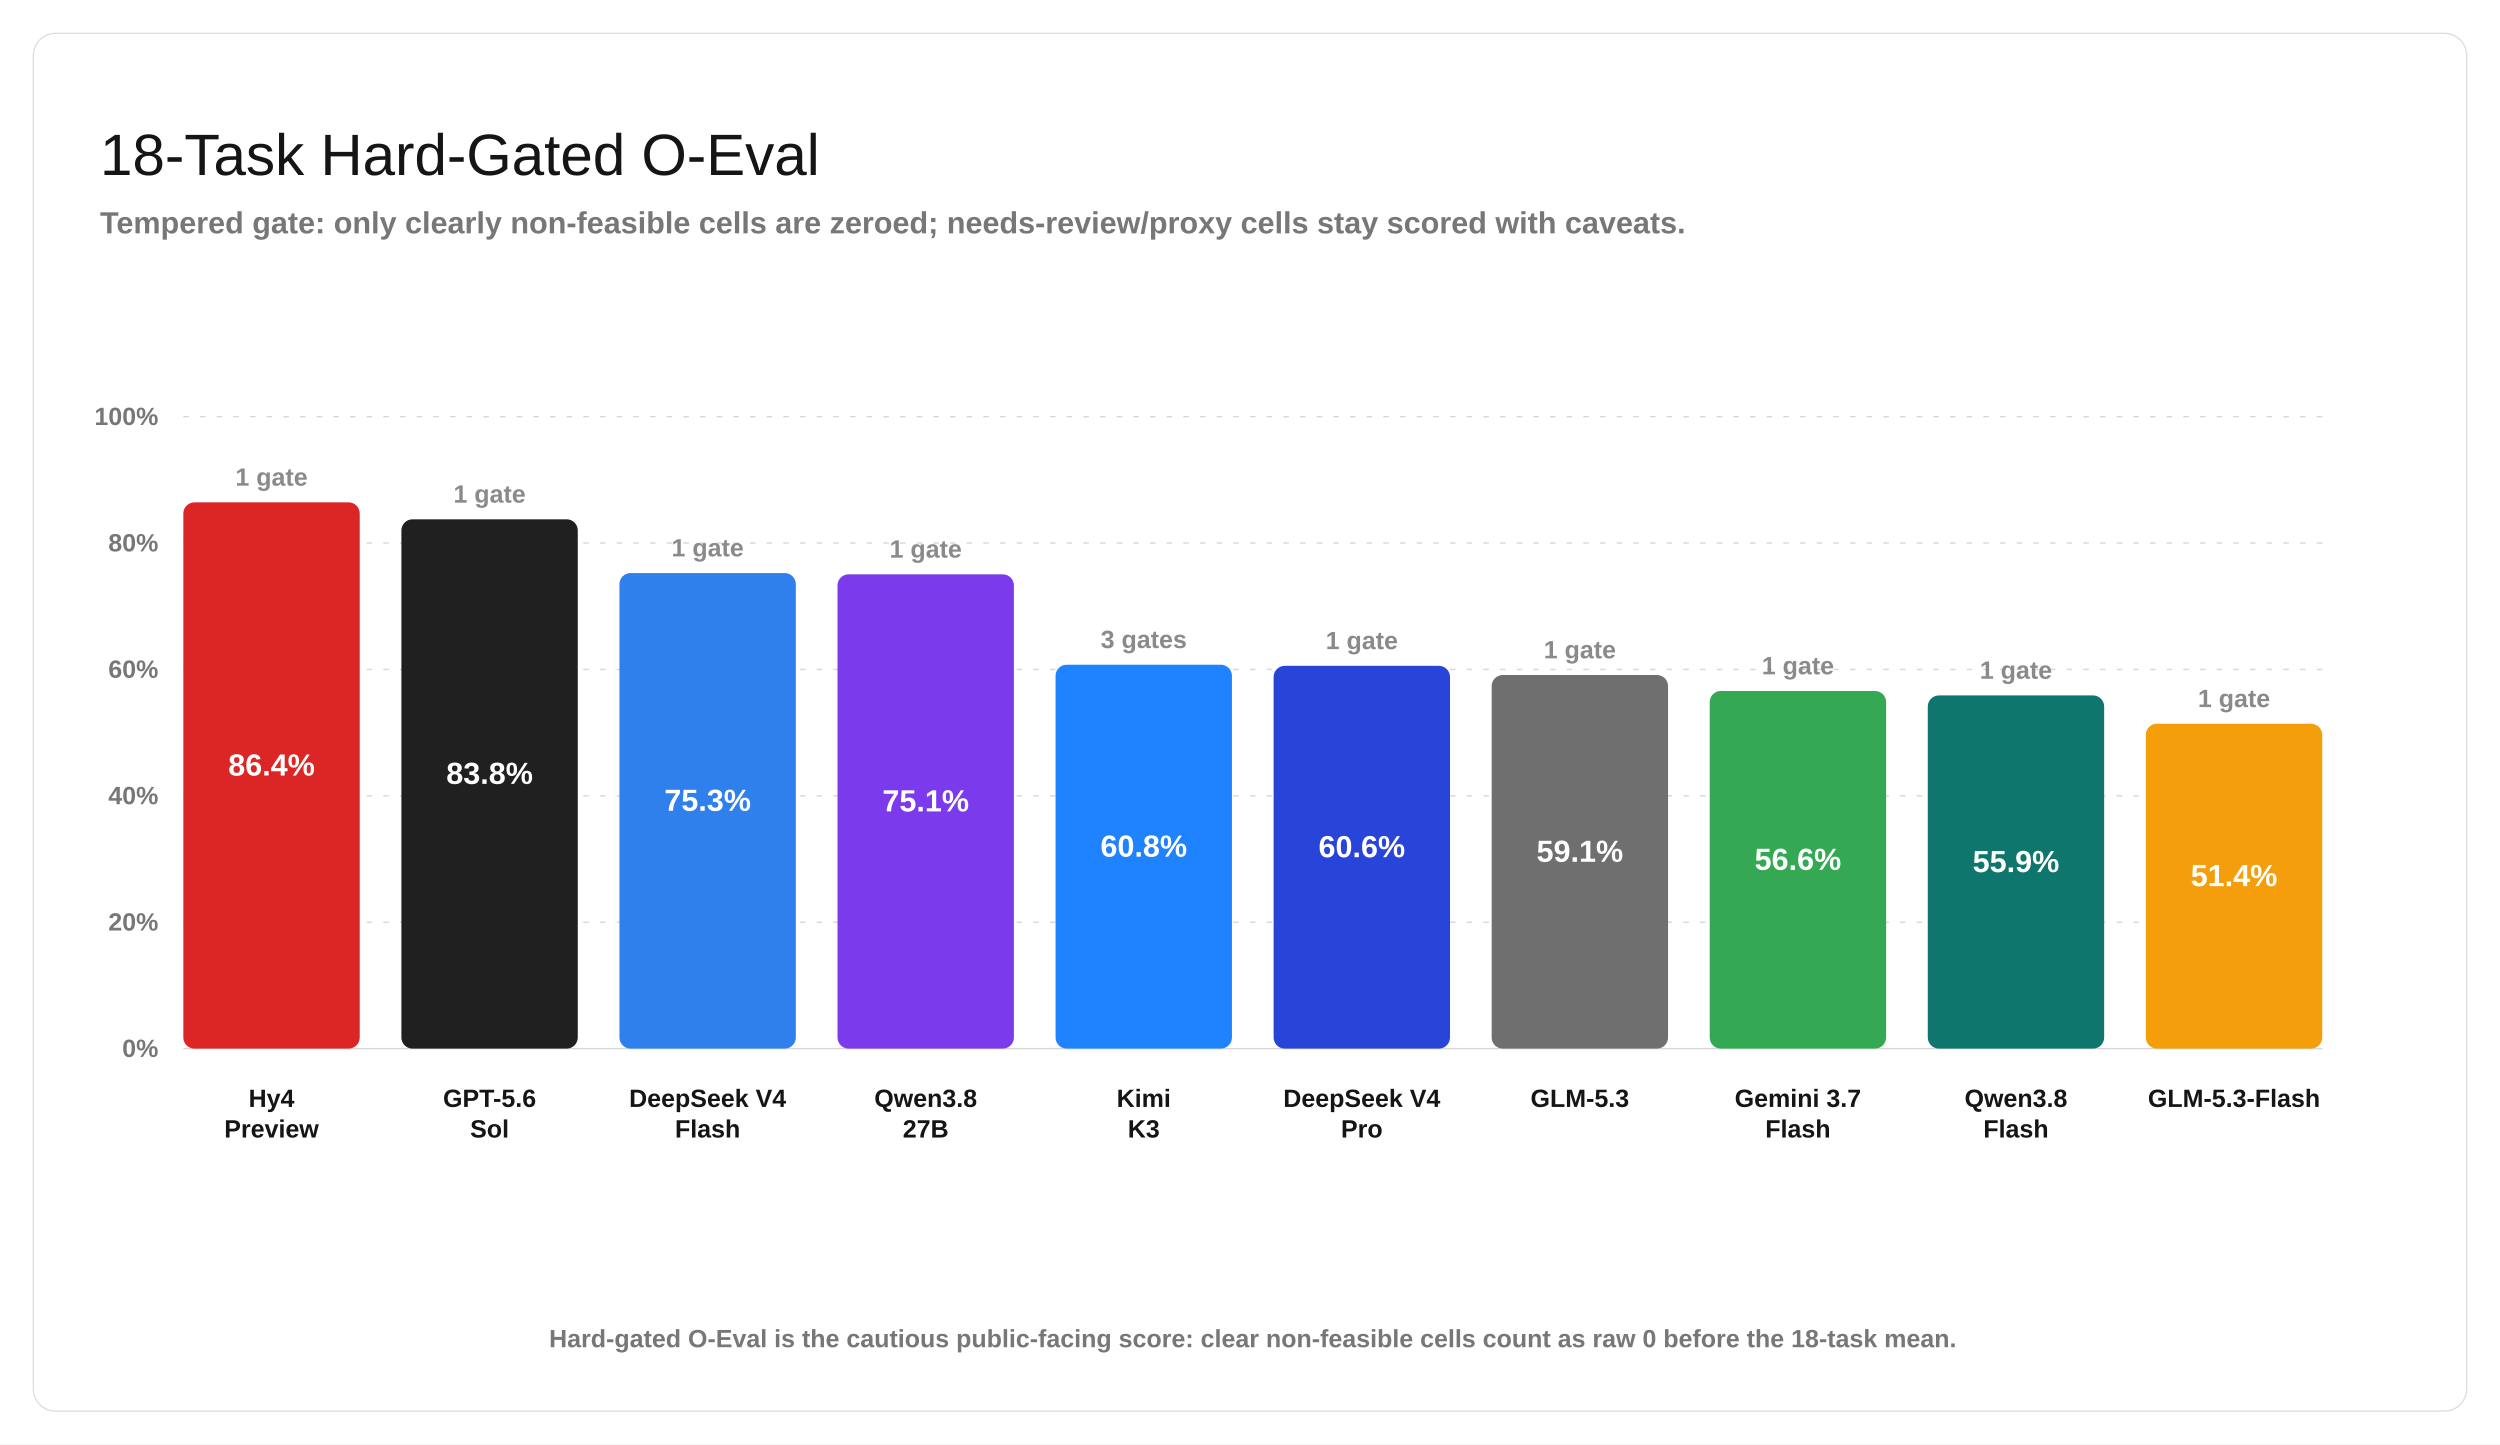
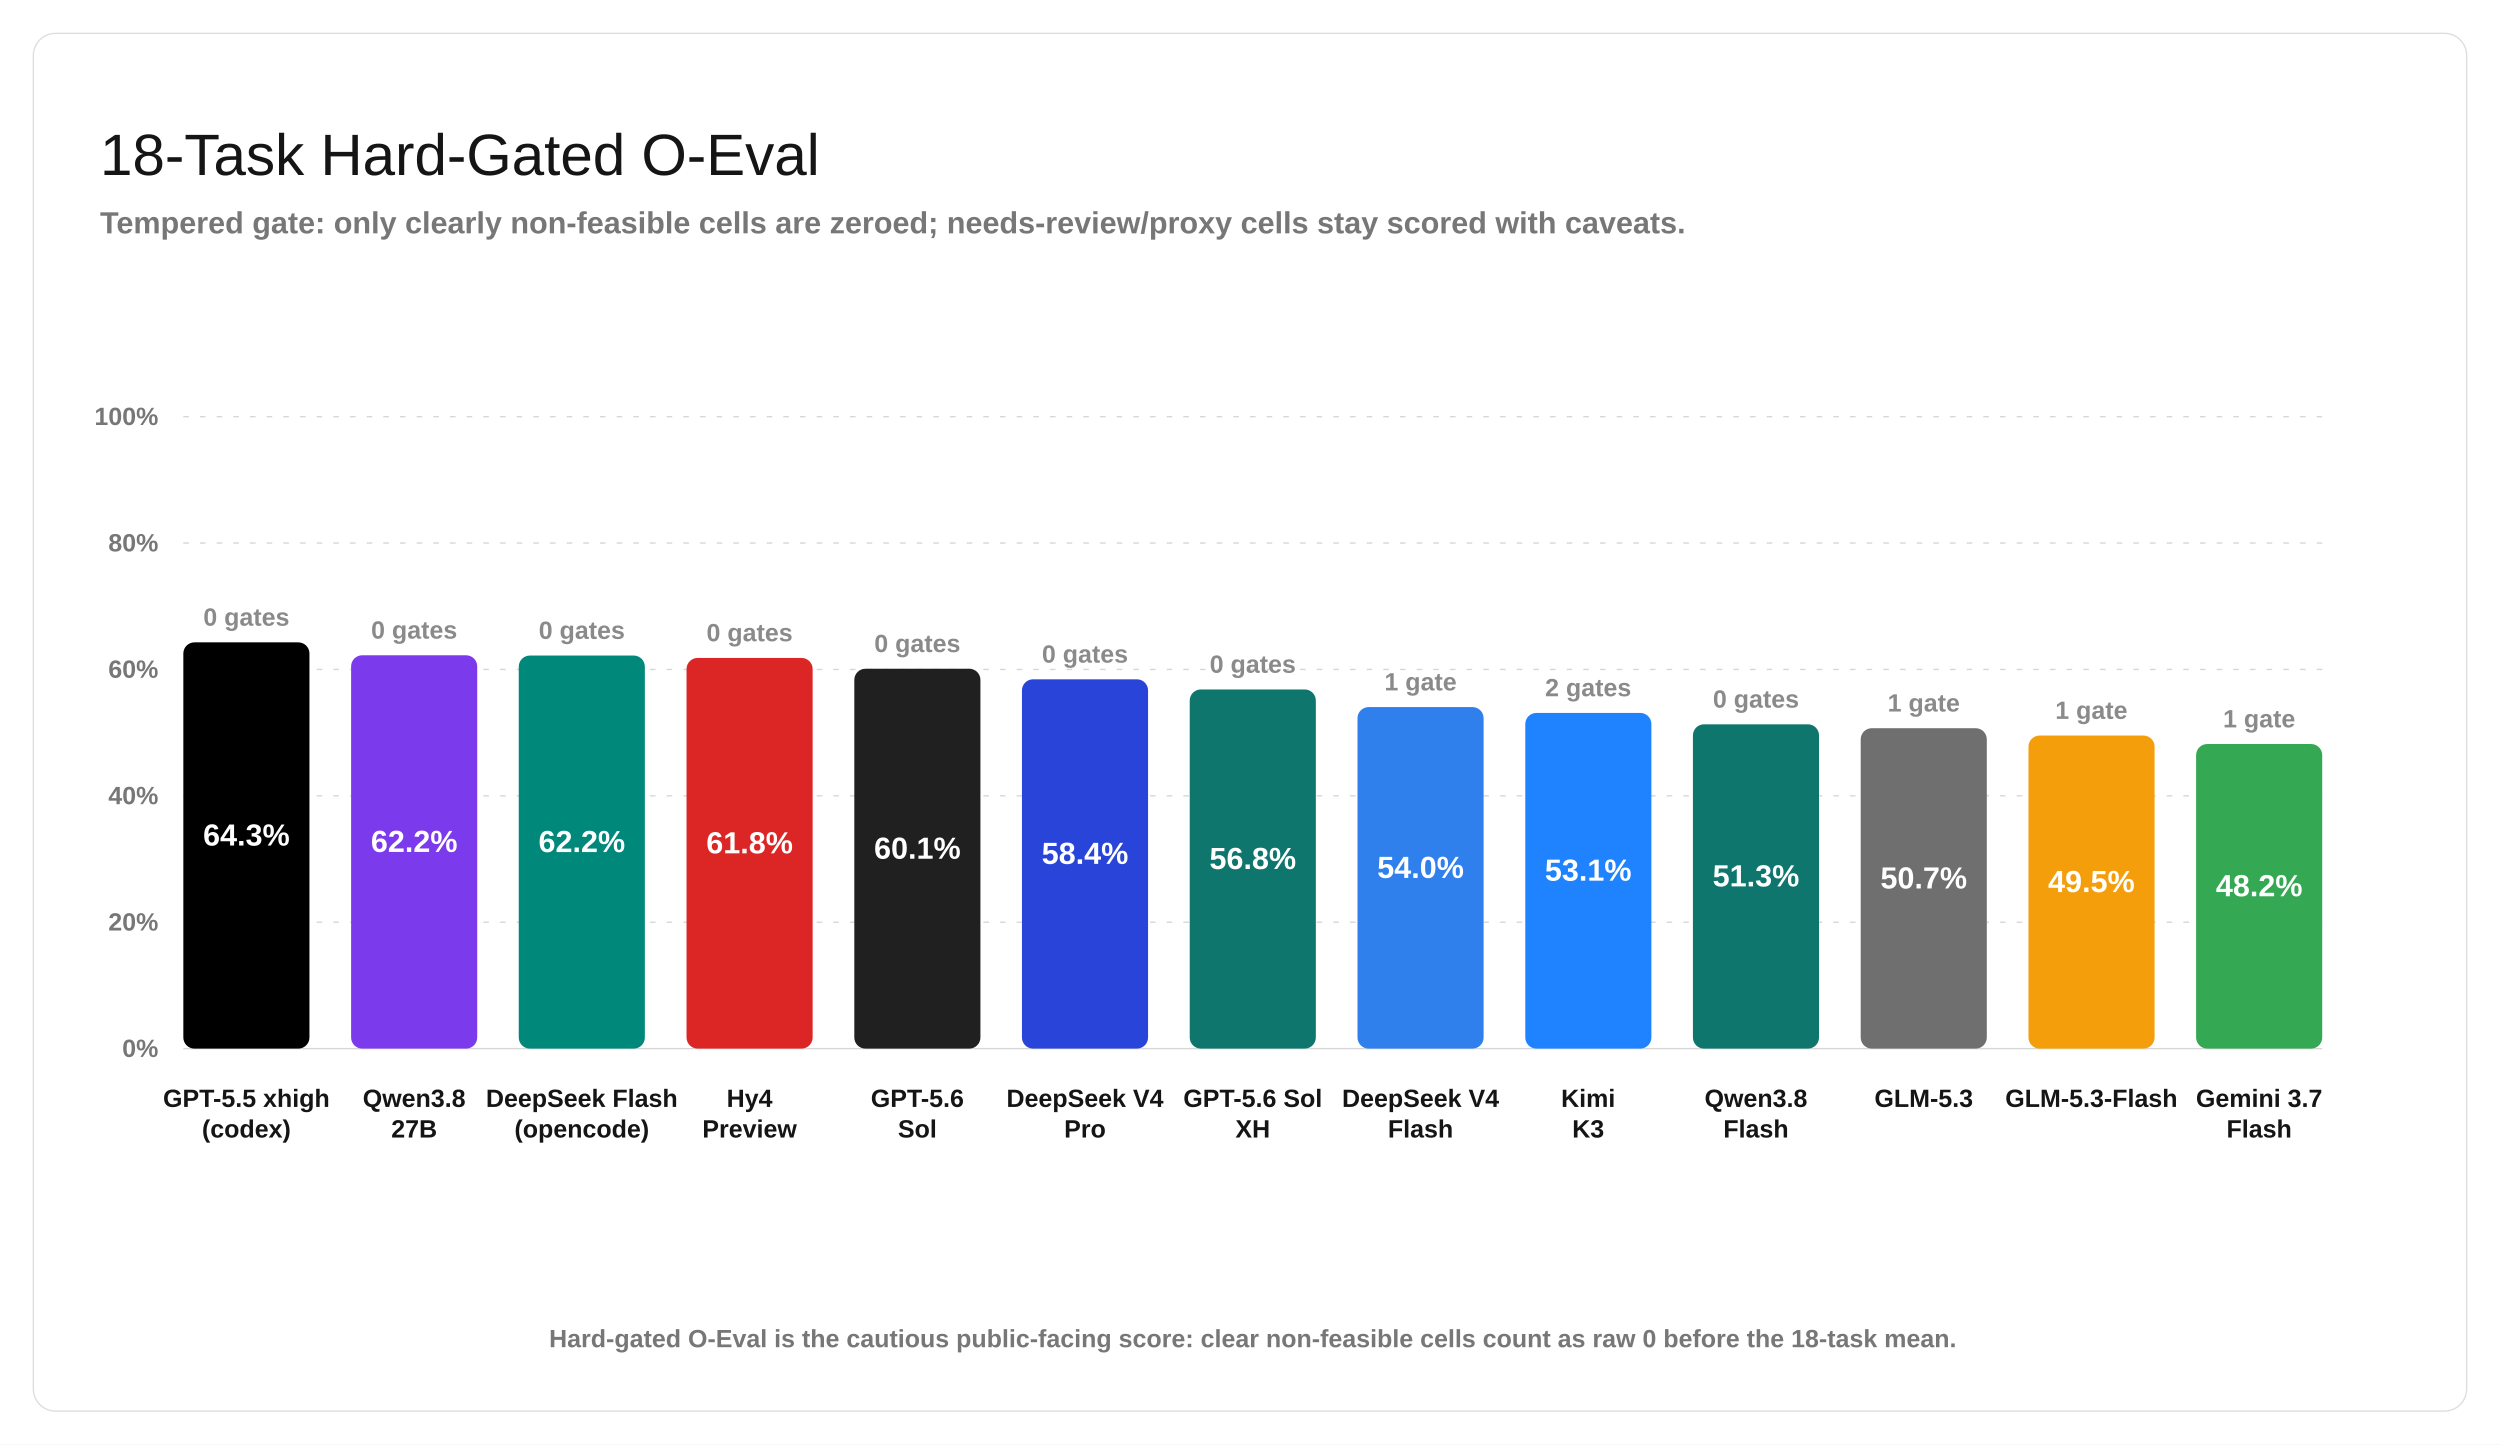
<svg xmlns="http://www.w3.org/2000/svg" width="1800" height="1040" viewBox="0 0 1800 1040" role="img">
  <style>
      .title { font-family: Georgia, Times, serif; font-size: 42px; font-weight: 500; fill: #050505; }
      .subtitle { font-family: Arial, Helvetica, sans-serif; font-size: 22px; fill: #777777; font-weight: 650; }
      .axis { font-family: Arial, Helvetica, sans-serif; font-size: 18px; fill: #777777; font-weight: 650; }
      .axis-title { font-family: Arial, Helvetica, sans-serif; font-size: 22px; fill: #111111; font-weight: 720; }
      .label { font-family: Arial, Helvetica, sans-serif; font-size: 19px; fill: #151515; font-weight: 700; }
      .small { font-family: Arial, Helvetica, sans-serif; font-size: 18px; fill: #777777; font-weight: 650; }
    </style>
  <rect width="1800" height="1040" fill="#ffffff" />
  <rect x="24.0" y="24.0" width="1752.0" height="992.0" fill="#ffffff" rx="16.0" stroke="#dedede" />
  <text x="72.0" y="126.0" text-anchor="start" font-family="Arial, Helvetica, sans-serif" font-size="42" font-weight="500" fill="#151515">18-Task Hard-Gated O-Eval</text>
  <text x="72.0" y="168.0" text-anchor="start" font-family="Arial, Helvetica, sans-serif" font-size="22" font-weight="650" fill="#777777">Tempered gate: only clearly non-feasible cells are zeroed; needs-review/proxy cells stay scored with caveats.</text>
  <line x1="132.0" y1="755.0" x2="1672.0" y2="755.0" stroke="#d7d7d7" stroke-width="1.0" />
  <text x="114.0" y="761.0" text-anchor="end" font-family="Arial, Helvetica, sans-serif" font-size="18" font-weight="600" fill="#777777">0%</text>
  <line x1="132.0" y1="664.0" x2="1672.0" y2="664.0" stroke="#d7d7d7" stroke-width="1.0" stroke-dasharray="4 8" />
  <text x="114.0" y="670.0" text-anchor="end" font-family="Arial, Helvetica, sans-serif" font-size="18" font-weight="600" fill="#777777">20%</text>
  <line x1="132.0" y1="573.0" x2="1672.0" y2="573.0" stroke="#d7d7d7" stroke-width="1.0" stroke-dasharray="4 8" />
  <text x="114.0" y="579.0" text-anchor="end" font-family="Arial, Helvetica, sans-serif" font-size="18" font-weight="600" fill="#777777">40%</text>
  <line x1="132.0" y1="482.0" x2="1672.0" y2="482.0" stroke="#d7d7d7" stroke-width="1.0" stroke-dasharray="4 8" />
  <text x="114.0" y="488.0" text-anchor="end" font-family="Arial, Helvetica, sans-serif" font-size="18" font-weight="600" fill="#777777">60%</text>
  <line x1="132.0" y1="391.0" x2="1672.0" y2="391.0" stroke="#d7d7d7" stroke-width="1.0" stroke-dasharray="4 8" />
  <text x="114.0" y="397.0" text-anchor="end" font-family="Arial, Helvetica, sans-serif" font-size="18" font-weight="600" fill="#777777">80%</text>
  <line x1="132.0" y1="300.0" x2="1672.0" y2="300.0" stroke="#d7d7d7" stroke-width="1.0" stroke-dasharray="4 8" />
  <text x="114.0" y="306.0" text-anchor="end" font-family="Arial, Helvetica, sans-serif" font-size="18" font-weight="600" fill="#777777">100%</text>
-   <rect x="132.0" y="361.7" width="127.0" height="393.3" fill="#dc2626" rx="8.0" />
-   <text x="195.5" y="558.4" text-anchor="middle" font-family="Arial, Helvetica, sans-serif" font-size="22" font-weight="800" fill="#ffffff">86.4%</text>
-   <text x="195.5" y="349.7" text-anchor="middle" font-family="Arial, Helvetica, sans-serif" font-size="18" font-weight="600" fill="#8a8a8a">1 gate</text>
-   <text x="195.5" y="797.0" text-anchor="middle" font-family="Arial, Helvetica, sans-serif" font-size="18" font-weight="700" fill="#151515">Hy4</text>
-   <text x="195.5" y="819.0" text-anchor="middle" font-family="Arial, Helvetica, sans-serif" font-size="18" font-weight="700" fill="#151515">Preview</text>
-   <rect x="289.0" y="373.9" width="127.0" height="381.1" fill="#202020" rx="8.0" />
-   <text x="352.5" y="564.4" text-anchor="middle" font-family="Arial, Helvetica, sans-serif" font-size="22" font-weight="800" fill="#ffffff">83.8%</text>
-   <text x="352.5" y="361.9" text-anchor="middle" font-family="Arial, Helvetica, sans-serif" font-size="18" font-weight="600" fill="#8a8a8a">1 gate</text>
-   <text x="352.5" y="797.0" text-anchor="middle" font-family="Arial, Helvetica, sans-serif" font-size="18" font-weight="700" fill="#151515">GPT-5.6</text>
-   <text x="352.5" y="819.0" text-anchor="middle" font-family="Arial, Helvetica, sans-serif" font-size="18" font-weight="700" fill="#151515">Sol</text>
-   <rect x="446.0" y="412.6" width="127.0" height="342.4" fill="#2f80ed" rx="8.0" />
-   <text x="509.5" y="583.8" text-anchor="middle" font-family="Arial, Helvetica, sans-serif" font-size="22" font-weight="800" fill="#ffffff">75.3%</text>
-   <text x="509.5" y="400.6" text-anchor="middle" font-family="Arial, Helvetica, sans-serif" font-size="18" font-weight="600" fill="#8a8a8a">1 gate</text>
-   <text x="509.5" y="797.0" text-anchor="middle" font-family="Arial, Helvetica, sans-serif" font-size="18" font-weight="700" fill="#151515">DeepSeek V4</text>
-   <text x="509.5" y="819.0" text-anchor="middle" font-family="Arial, Helvetica, sans-serif" font-size="18" font-weight="700" fill="#151515">Flash</text>
-   <rect x="603.0" y="413.5" width="127.0" height="341.5" fill="#7c3aed" rx="8.0" />
-   <text x="666.5" y="584.2" text-anchor="middle" font-family="Arial, Helvetica, sans-serif" font-size="22" font-weight="800" fill="#ffffff">75.1%</text>
-   <text x="666.5" y="401.5" text-anchor="middle" font-family="Arial, Helvetica, sans-serif" font-size="18" font-weight="600" fill="#8a8a8a">1 gate</text>
-   <text x="666.5" y="797.0" text-anchor="middle" font-family="Arial, Helvetica, sans-serif" font-size="18" font-weight="700" fill="#151515">Qwen3.8</text>
-   <text x="666.5" y="819.0" text-anchor="middle" font-family="Arial, Helvetica, sans-serif" font-size="18" font-weight="700" fill="#151515">27B</text>
-   <rect x="760.0" y="478.6" width="127.0" height="276.4" fill="#1f83ff" rx="8.0" />
-   <text x="823.5" y="616.8" text-anchor="middle" font-family="Arial, Helvetica, sans-serif" font-size="22" font-weight="800" fill="#ffffff">60.8%</text>
-   <text x="823.5" y="466.6" text-anchor="middle" font-family="Arial, Helvetica, sans-serif" font-size="18" font-weight="600" fill="#8a8a8a">3 gates</text>
-   <text x="823.5" y="797.0" text-anchor="middle" font-family="Arial, Helvetica, sans-serif" font-size="18" font-weight="700" fill="#151515">Kimi</text>
-   <text x="823.5" y="819.0" text-anchor="middle" font-family="Arial, Helvetica, sans-serif" font-size="18" font-weight="700" fill="#151515">K3</text>
-   <rect x="917.0" y="479.4" width="127.0" height="275.6" fill="#2945d9" rx="8.0" />
-   <text x="980.5" y="617.2" text-anchor="middle" font-family="Arial, Helvetica, sans-serif" font-size="22" font-weight="800" fill="#ffffff">60.6%</text>
-   <text x="980.5" y="467.4" text-anchor="middle" font-family="Arial, Helvetica, sans-serif" font-size="18" font-weight="600" fill="#8a8a8a">1 gate</text>
-   <text x="980.5" y="797.0" text-anchor="middle" font-family="Arial, Helvetica, sans-serif" font-size="18" font-weight="700" fill="#151515">DeepSeek V4</text>
-   <text x="980.5" y="819.0" text-anchor="middle" font-family="Arial, Helvetica, sans-serif" font-size="18" font-weight="700" fill="#151515">Pro</text>
-   <rect x="1074.0" y="486.0" width="127.0" height="269.0" fill="#6f6f6f" rx="8.0" />
-   <text x="1137.5" y="620.5" text-anchor="middle" font-family="Arial, Helvetica, sans-serif" font-size="22" font-weight="800" fill="#ffffff">59.1%</text>
-   <text x="1137.5" y="474.0" text-anchor="middle" font-family="Arial, Helvetica, sans-serif" font-size="18" font-weight="600" fill="#8a8a8a">1 gate</text>
-   <text x="1137.5" y="797.0" text-anchor="middle" font-family="Arial, Helvetica, sans-serif" font-size="18" font-weight="700" fill="#151515">GLM-5.3</text>
-   <rect x="1231.0" y="497.5" width="127.0" height="257.5" fill="#34a853" rx="8.0" />
-   <text x="1294.5" y="626.3" text-anchor="middle" font-family="Arial, Helvetica, sans-serif" font-size="22" font-weight="800" fill="#ffffff">56.6%</text>
-   <text x="1294.5" y="485.5" text-anchor="middle" font-family="Arial, Helvetica, sans-serif" font-size="18" font-weight="600" fill="#8a8a8a">1 gate</text>
-   <text x="1294.5" y="797.0" text-anchor="middle" font-family="Arial, Helvetica, sans-serif" font-size="18" font-weight="700" fill="#151515">Gemini 3.7</text>
-   <text x="1294.5" y="819.0" text-anchor="middle" font-family="Arial, Helvetica, sans-serif" font-size="18" font-weight="700" fill="#151515">Flash</text>
-   <rect x="1388.0" y="500.7" width="127.0" height="254.3" fill="#0f766e" rx="8.0" />
-   <text x="1451.5" y="627.9" text-anchor="middle" font-family="Arial, Helvetica, sans-serif" font-size="22" font-weight="800" fill="#ffffff">55.9%</text>
-   <text x="1451.5" y="488.7" text-anchor="middle" font-family="Arial, Helvetica, sans-serif" font-size="18" font-weight="600" fill="#8a8a8a">1 gate</text>
-   <text x="1451.5" y="797.0" text-anchor="middle" font-family="Arial, Helvetica, sans-serif" font-size="18" font-weight="700" fill="#151515">Qwen3.8</text>
-   <text x="1451.5" y="819.0" text-anchor="middle" font-family="Arial, Helvetica, sans-serif" font-size="18" font-weight="700" fill="#151515">Flash</text>
-   <rect x="1545.0" y="521.1" width="127.0" height="233.9" fill="#f59e0b" rx="8.0" />
-   <text x="1608.5" y="638.0" text-anchor="middle" font-family="Arial, Helvetica, sans-serif" font-size="22" font-weight="800" fill="#ffffff">51.4%</text>
-   <text x="1608.5" y="509.1" text-anchor="middle" font-family="Arial, Helvetica, sans-serif" font-size="18" font-weight="600" fill="#8a8a8a">1 gate</text>
-   <text x="1608.5" y="797.0" text-anchor="middle" font-family="Arial, Helvetica, sans-serif" font-size="18" font-weight="700" fill="#151515">GLM-5.3-Flash</text>
+   <rect x="132.0" y="462.5" width="90.8" height="292.5" fill="#000000" rx="8.0" />
+   <text x="177.4" y="608.8" text-anchor="middle" font-family="Arial, Helvetica, sans-serif" font-size="22" font-weight="800" fill="#ffffff">64.3%</text>
+   <text x="177.4" y="450.5" text-anchor="middle" font-family="Arial, Helvetica, sans-serif" font-size="18" font-weight="600" fill="#8a8a8a">0 gates</text>
+   <text x="177.4" y="797.0" text-anchor="middle" font-family="Arial, Helvetica, sans-serif" font-size="18" font-weight="700" fill="#151515">GPT-5.5 xhigh</text>
+   <text x="177.4" y="819.0" text-anchor="middle" font-family="Arial, Helvetica, sans-serif" font-size="18" font-weight="700" fill="#151515">(codex)</text>
+   <rect x="252.8" y="471.8" width="90.8" height="283.2" fill="#7c3aed" rx="8.0" />
+   <text x="298.2" y="613.4" text-anchor="middle" font-family="Arial, Helvetica, sans-serif" font-size="22" font-weight="800" fill="#ffffff">62.2%</text>
+   <text x="298.2" y="459.8" text-anchor="middle" font-family="Arial, Helvetica, sans-serif" font-size="18" font-weight="600" fill="#8a8a8a">0 gates</text>
+   <text x="298.2" y="797.0" text-anchor="middle" font-family="Arial, Helvetica, sans-serif" font-size="18" font-weight="700" fill="#151515">Qwen3.8</text>
+   <text x="298.2" y="819.0" text-anchor="middle" font-family="Arial, Helvetica, sans-serif" font-size="18" font-weight="700" fill="#151515">27B</text>
+   <rect x="373.5" y="472.0" width="90.8" height="283.0" fill="#00897b" rx="8.0" />
+   <text x="418.9" y="613.5" text-anchor="middle" font-family="Arial, Helvetica, sans-serif" font-size="22" font-weight="800" fill="#ffffff">62.2%</text>
+   <text x="418.9" y="460.0" text-anchor="middle" font-family="Arial, Helvetica, sans-serif" font-size="18" font-weight="600" fill="#8a8a8a">0 gates</text>
+   <text x="418.9" y="797.0" text-anchor="middle" font-family="Arial, Helvetica, sans-serif" font-size="18" font-weight="700" fill="#151515">DeepSeek Flash</text>
+   <text x="418.9" y="819.0" text-anchor="middle" font-family="Arial, Helvetica, sans-serif" font-size="18" font-weight="700" fill="#151515">(opencode)</text>
+   <rect x="494.3" y="473.7" width="90.8" height="281.3" fill="#dc2626" rx="8.0" />
+   <text x="539.7" y="614.4" text-anchor="middle" font-family="Arial, Helvetica, sans-serif" font-size="22" font-weight="800" fill="#ffffff">61.8%</text>
+   <text x="539.7" y="461.7" text-anchor="middle" font-family="Arial, Helvetica, sans-serif" font-size="18" font-weight="600" fill="#8a8a8a">0 gates</text>
+   <text x="539.7" y="797.0" text-anchor="middle" font-family="Arial, Helvetica, sans-serif" font-size="18" font-weight="700" fill="#151515">Hy4</text>
+   <text x="539.7" y="819.0" text-anchor="middle" font-family="Arial, Helvetica, sans-serif" font-size="18" font-weight="700" fill="#151515">Preview</text>
+   <rect x="615.1" y="481.5" width="90.8" height="273.5" fill="#202020" rx="8.0" />
+   <text x="660.5" y="618.3" text-anchor="middle" font-family="Arial, Helvetica, sans-serif" font-size="22" font-weight="800" fill="#ffffff">60.1%</text>
+   <text x="660.5" y="469.5" text-anchor="middle" font-family="Arial, Helvetica, sans-serif" font-size="18" font-weight="600" fill="#8a8a8a">0 gates</text>
+   <text x="660.5" y="797.0" text-anchor="middle" font-family="Arial, Helvetica, sans-serif" font-size="18" font-weight="700" fill="#151515">GPT-5.6</text>
+   <text x="660.5" y="819.0" text-anchor="middle" font-family="Arial, Helvetica, sans-serif" font-size="18" font-weight="700" fill="#151515">Sol</text>
+   <rect x="735.8" y="489.1" width="90.8" height="265.9" fill="#2945d9" rx="8.0" />
+   <text x="781.2" y="622.0" text-anchor="middle" font-family="Arial, Helvetica, sans-serif" font-size="22" font-weight="800" fill="#ffffff">58.4%</text>
+   <text x="781.2" y="477.1" text-anchor="middle" font-family="Arial, Helvetica, sans-serif" font-size="18" font-weight="600" fill="#8a8a8a">0 gates</text>
+   <text x="781.2" y="797.0" text-anchor="middle" font-family="Arial, Helvetica, sans-serif" font-size="18" font-weight="700" fill="#151515">DeepSeek V4</text>
+   <text x="781.2" y="819.0" text-anchor="middle" font-family="Arial, Helvetica, sans-serif" font-size="18" font-weight="700" fill="#151515">Pro</text>
+   <rect x="856.6" y="496.4" width="90.8" height="258.6" fill="#0f766e" rx="8.0" />
+   <text x="902.0" y="625.7" text-anchor="middle" font-family="Arial, Helvetica, sans-serif" font-size="22" font-weight="800" fill="#ffffff">56.8%</text>
+   <text x="902.0" y="484.4" text-anchor="middle" font-family="Arial, Helvetica, sans-serif" font-size="18" font-weight="600" fill="#8a8a8a">0 gates</text>
+   <text x="902.0" y="797.0" text-anchor="middle" font-family="Arial, Helvetica, sans-serif" font-size="18" font-weight="700" fill="#151515">GPT-5.6 Sol</text>
+   <text x="902.0" y="819.0" text-anchor="middle" font-family="Arial, Helvetica, sans-serif" font-size="18" font-weight="700" fill="#151515">XH</text>
+   <rect x="977.4" y="509.1" width="90.8" height="245.9" fill="#2f80ed" rx="8.0" />
+   <text x="1022.8" y="632.1" text-anchor="middle" font-family="Arial, Helvetica, sans-serif" font-size="22" font-weight="800" fill="#ffffff">54.0%</text>
+   <text x="1022.8" y="497.1" text-anchor="middle" font-family="Arial, Helvetica, sans-serif" font-size="18" font-weight="600" fill="#8a8a8a">1 gate</text>
+   <text x="1022.8" y="797.0" text-anchor="middle" font-family="Arial, Helvetica, sans-serif" font-size="18" font-weight="700" fill="#151515">DeepSeek V4</text>
+   <text x="1022.8" y="819.0" text-anchor="middle" font-family="Arial, Helvetica, sans-serif" font-size="18" font-weight="700" fill="#151515">Flash</text>
+   <rect x="1098.2" y="513.3" width="90.8" height="241.7" fill="#1f83ff" rx="8.0" />
+   <text x="1143.5" y="634.1" text-anchor="middle" font-family="Arial, Helvetica, sans-serif" font-size="22" font-weight="800" fill="#ffffff">53.1%</text>
+   <text x="1143.5" y="501.3" text-anchor="middle" font-family="Arial, Helvetica, sans-serif" font-size="18" font-weight="600" fill="#8a8a8a">2 gates</text>
+   <text x="1143.5" y="797.0" text-anchor="middle" font-family="Arial, Helvetica, sans-serif" font-size="18" font-weight="700" fill="#151515">Kimi</text>
+   <text x="1143.5" y="819.0" text-anchor="middle" font-family="Arial, Helvetica, sans-serif" font-size="18" font-weight="700" fill="#151515">K3</text>
+   <rect x="1218.9" y="521.5" width="90.8" height="233.5" fill="#0f766e" rx="8.0" />
+   <text x="1264.3" y="638.2" text-anchor="middle" font-family="Arial, Helvetica, sans-serif" font-size="22" font-weight="800" fill="#ffffff">51.3%</text>
+   <text x="1264.3" y="509.5" text-anchor="middle" font-family="Arial, Helvetica, sans-serif" font-size="18" font-weight="600" fill="#8a8a8a">0 gates</text>
+   <text x="1264.3" y="797.0" text-anchor="middle" font-family="Arial, Helvetica, sans-serif" font-size="18" font-weight="700" fill="#151515">Qwen3.8</text>
+   <text x="1264.3" y="819.0" text-anchor="middle" font-family="Arial, Helvetica, sans-serif" font-size="18" font-weight="700" fill="#151515">Flash</text>
+   <rect x="1339.7" y="524.3" width="90.8" height="230.7" fill="#6f6f6f" rx="8.0" />
+   <text x="1385.1" y="639.7" text-anchor="middle" font-family="Arial, Helvetica, sans-serif" font-size="22" font-weight="800" fill="#ffffff">50.7%</text>
+   <text x="1385.1" y="512.3" text-anchor="middle" font-family="Arial, Helvetica, sans-serif" font-size="18" font-weight="600" fill="#8a8a8a">1 gate</text>
+   <text x="1385.1" y="797.0" text-anchor="middle" font-family="Arial, Helvetica, sans-serif" font-size="18" font-weight="700" fill="#151515">GLM-5.3</text>
+   <rect x="1460.5" y="529.6" width="90.8" height="225.4" fill="#f59e0b" rx="8.0" />
+   <text x="1505.8" y="642.3" text-anchor="middle" font-family="Arial, Helvetica, sans-serif" font-size="22" font-weight="800" fill="#ffffff">49.5%</text>
+   <text x="1505.8" y="517.6" text-anchor="middle" font-family="Arial, Helvetica, sans-serif" font-size="18" font-weight="600" fill="#8a8a8a">1 gate</text>
+   <text x="1505.8" y="797.0" text-anchor="middle" font-family="Arial, Helvetica, sans-serif" font-size="18" font-weight="700" fill="#151515">GLM-5.3-Flash</text>
+   <rect x="1581.2" y="535.7" width="90.8" height="219.3" fill="#34a853" rx="8.0" />
+   <text x="1626.6" y="645.3" text-anchor="middle" font-family="Arial, Helvetica, sans-serif" font-size="22" font-weight="800" fill="#ffffff">48.2%</text>
+   <text x="1626.6" y="523.7" text-anchor="middle" font-family="Arial, Helvetica, sans-serif" font-size="18" font-weight="600" fill="#8a8a8a">1 gate</text>
+   <text x="1626.6" y="797.0" text-anchor="middle" font-family="Arial, Helvetica, sans-serif" font-size="18" font-weight="700" fill="#151515">Gemini 3.7</text>
+   <text x="1626.6" y="819.0" text-anchor="middle" font-family="Arial, Helvetica, sans-serif" font-size="18" font-weight="700" fill="#151515">Flash</text>
  <text x="902.0" y="970.0" text-anchor="middle" font-family="Arial, Helvetica, sans-serif" font-size="18" font-weight="600" fill="#777777">Hard-gated O-Eval is the cautious public-facing score: clear non-feasible cells count as raw 0 before the 18-task mean.</text>
</svg>
